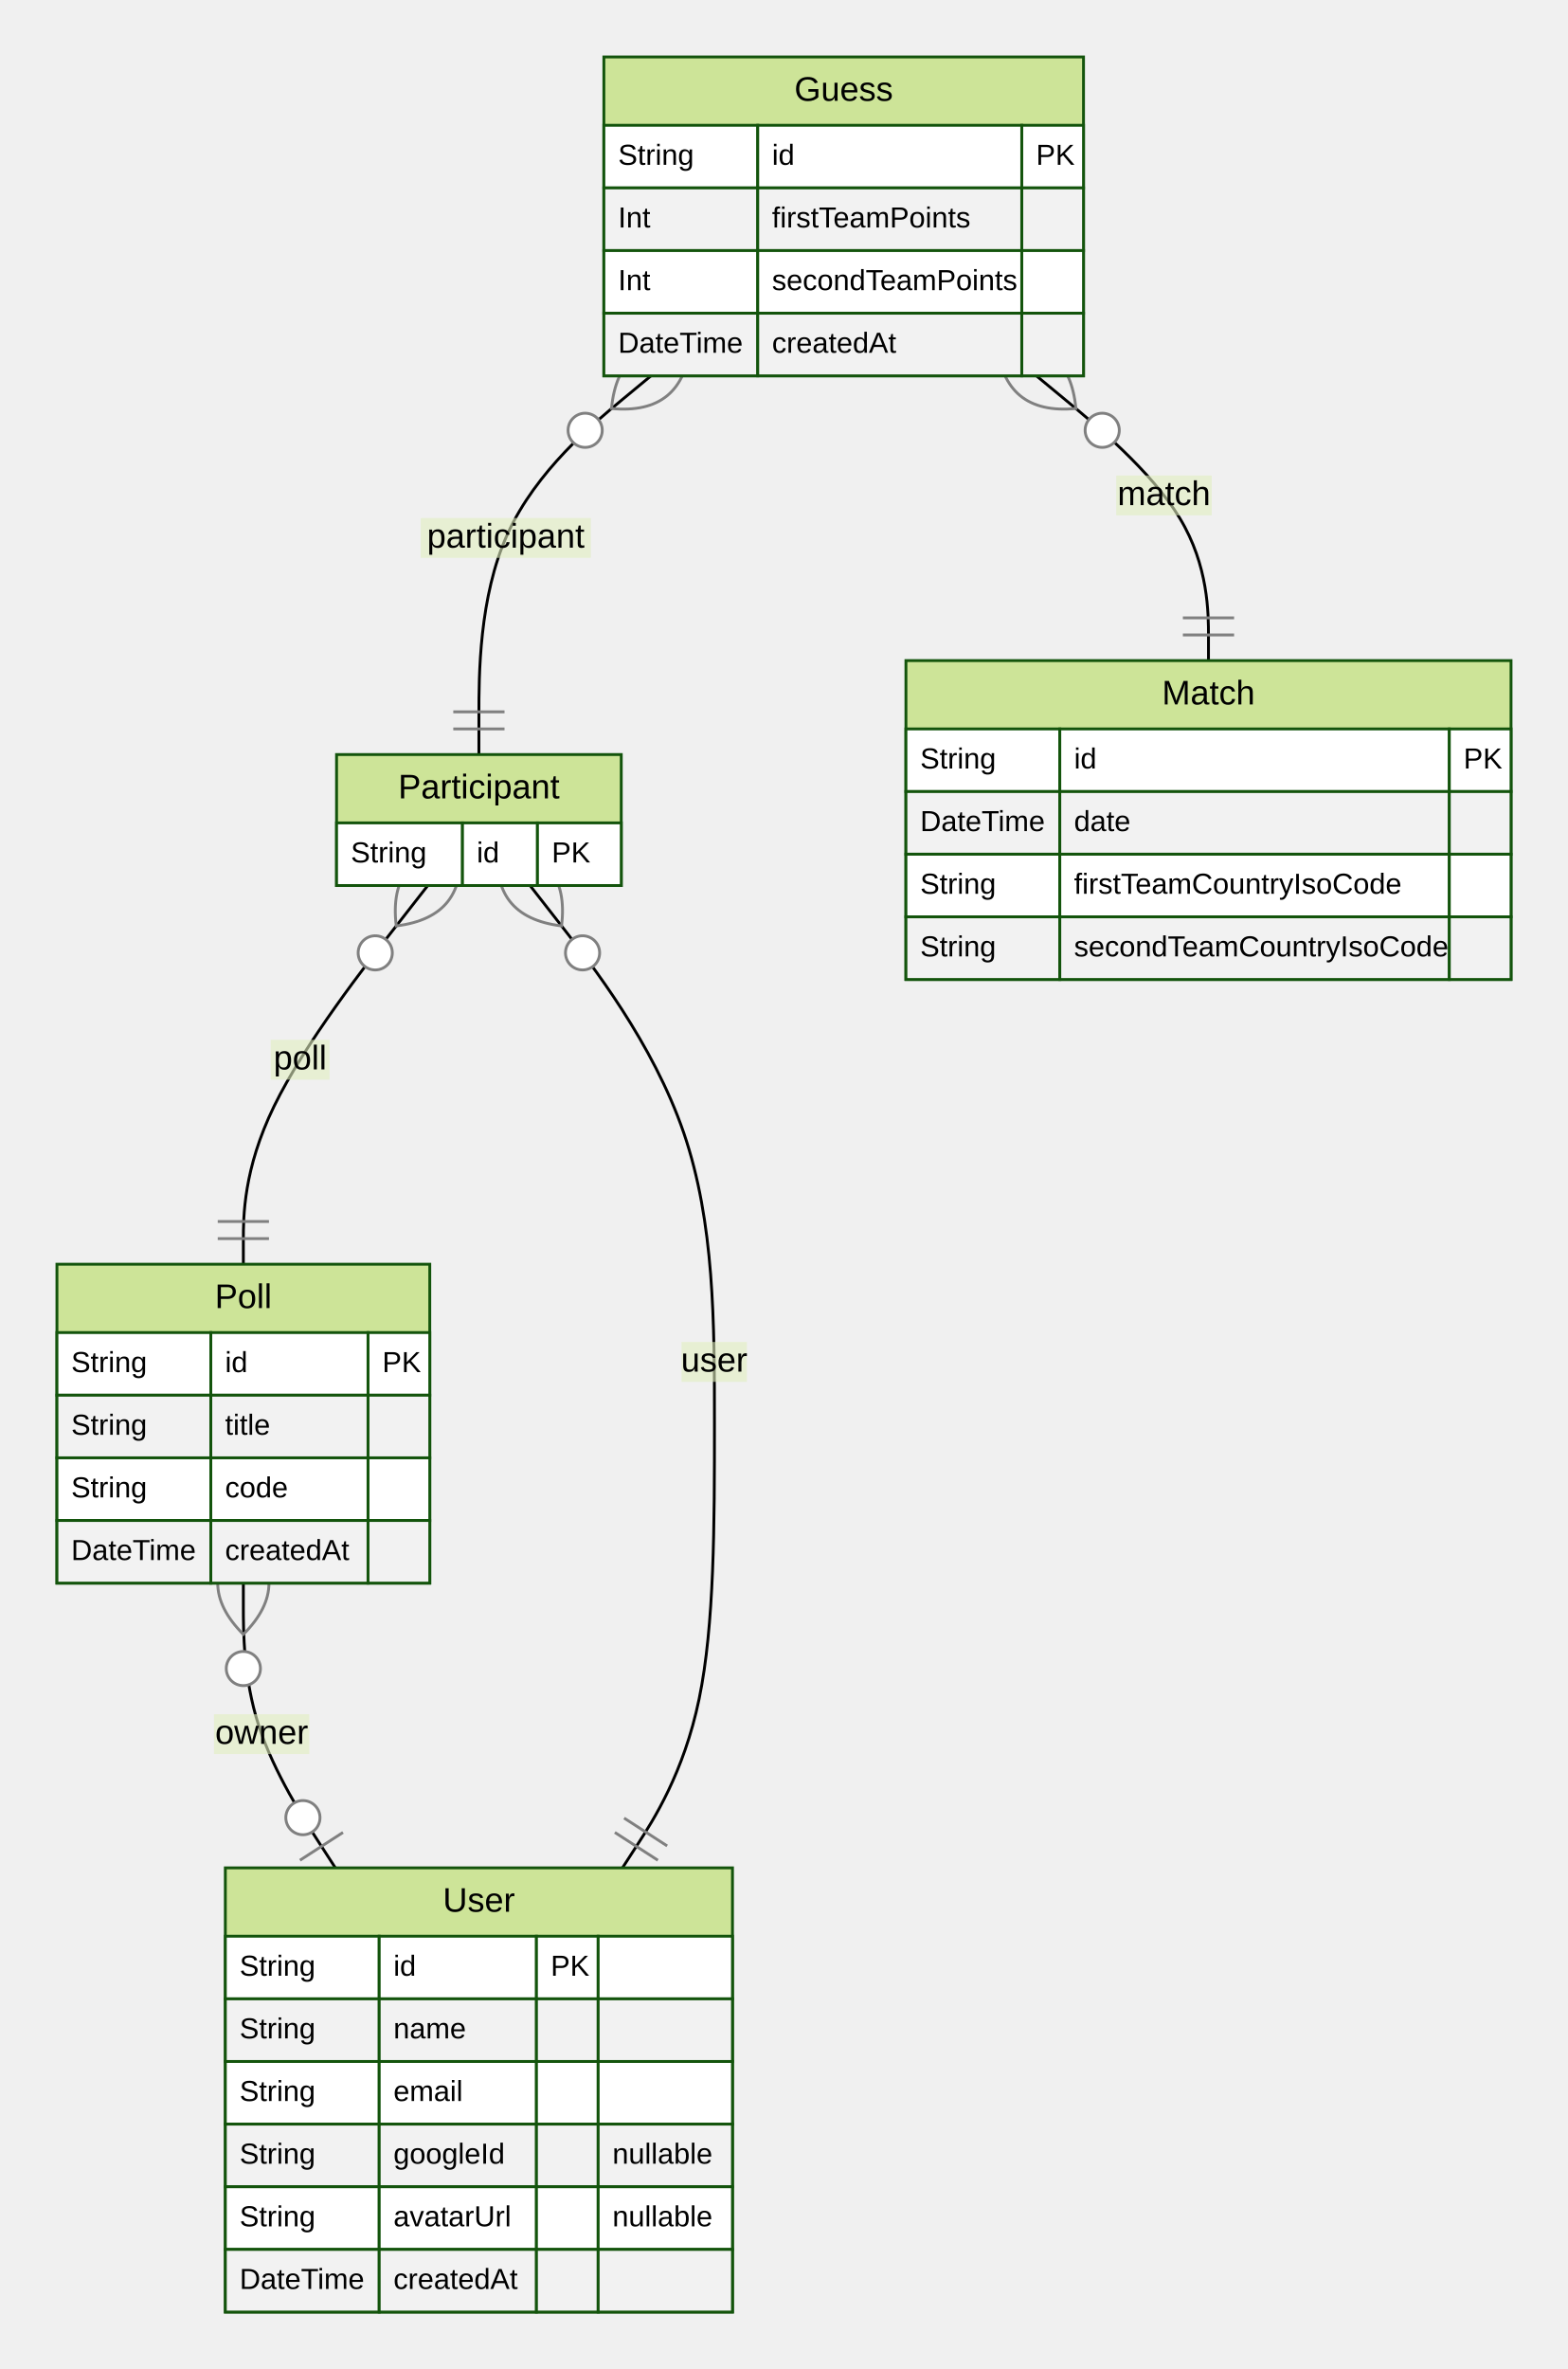
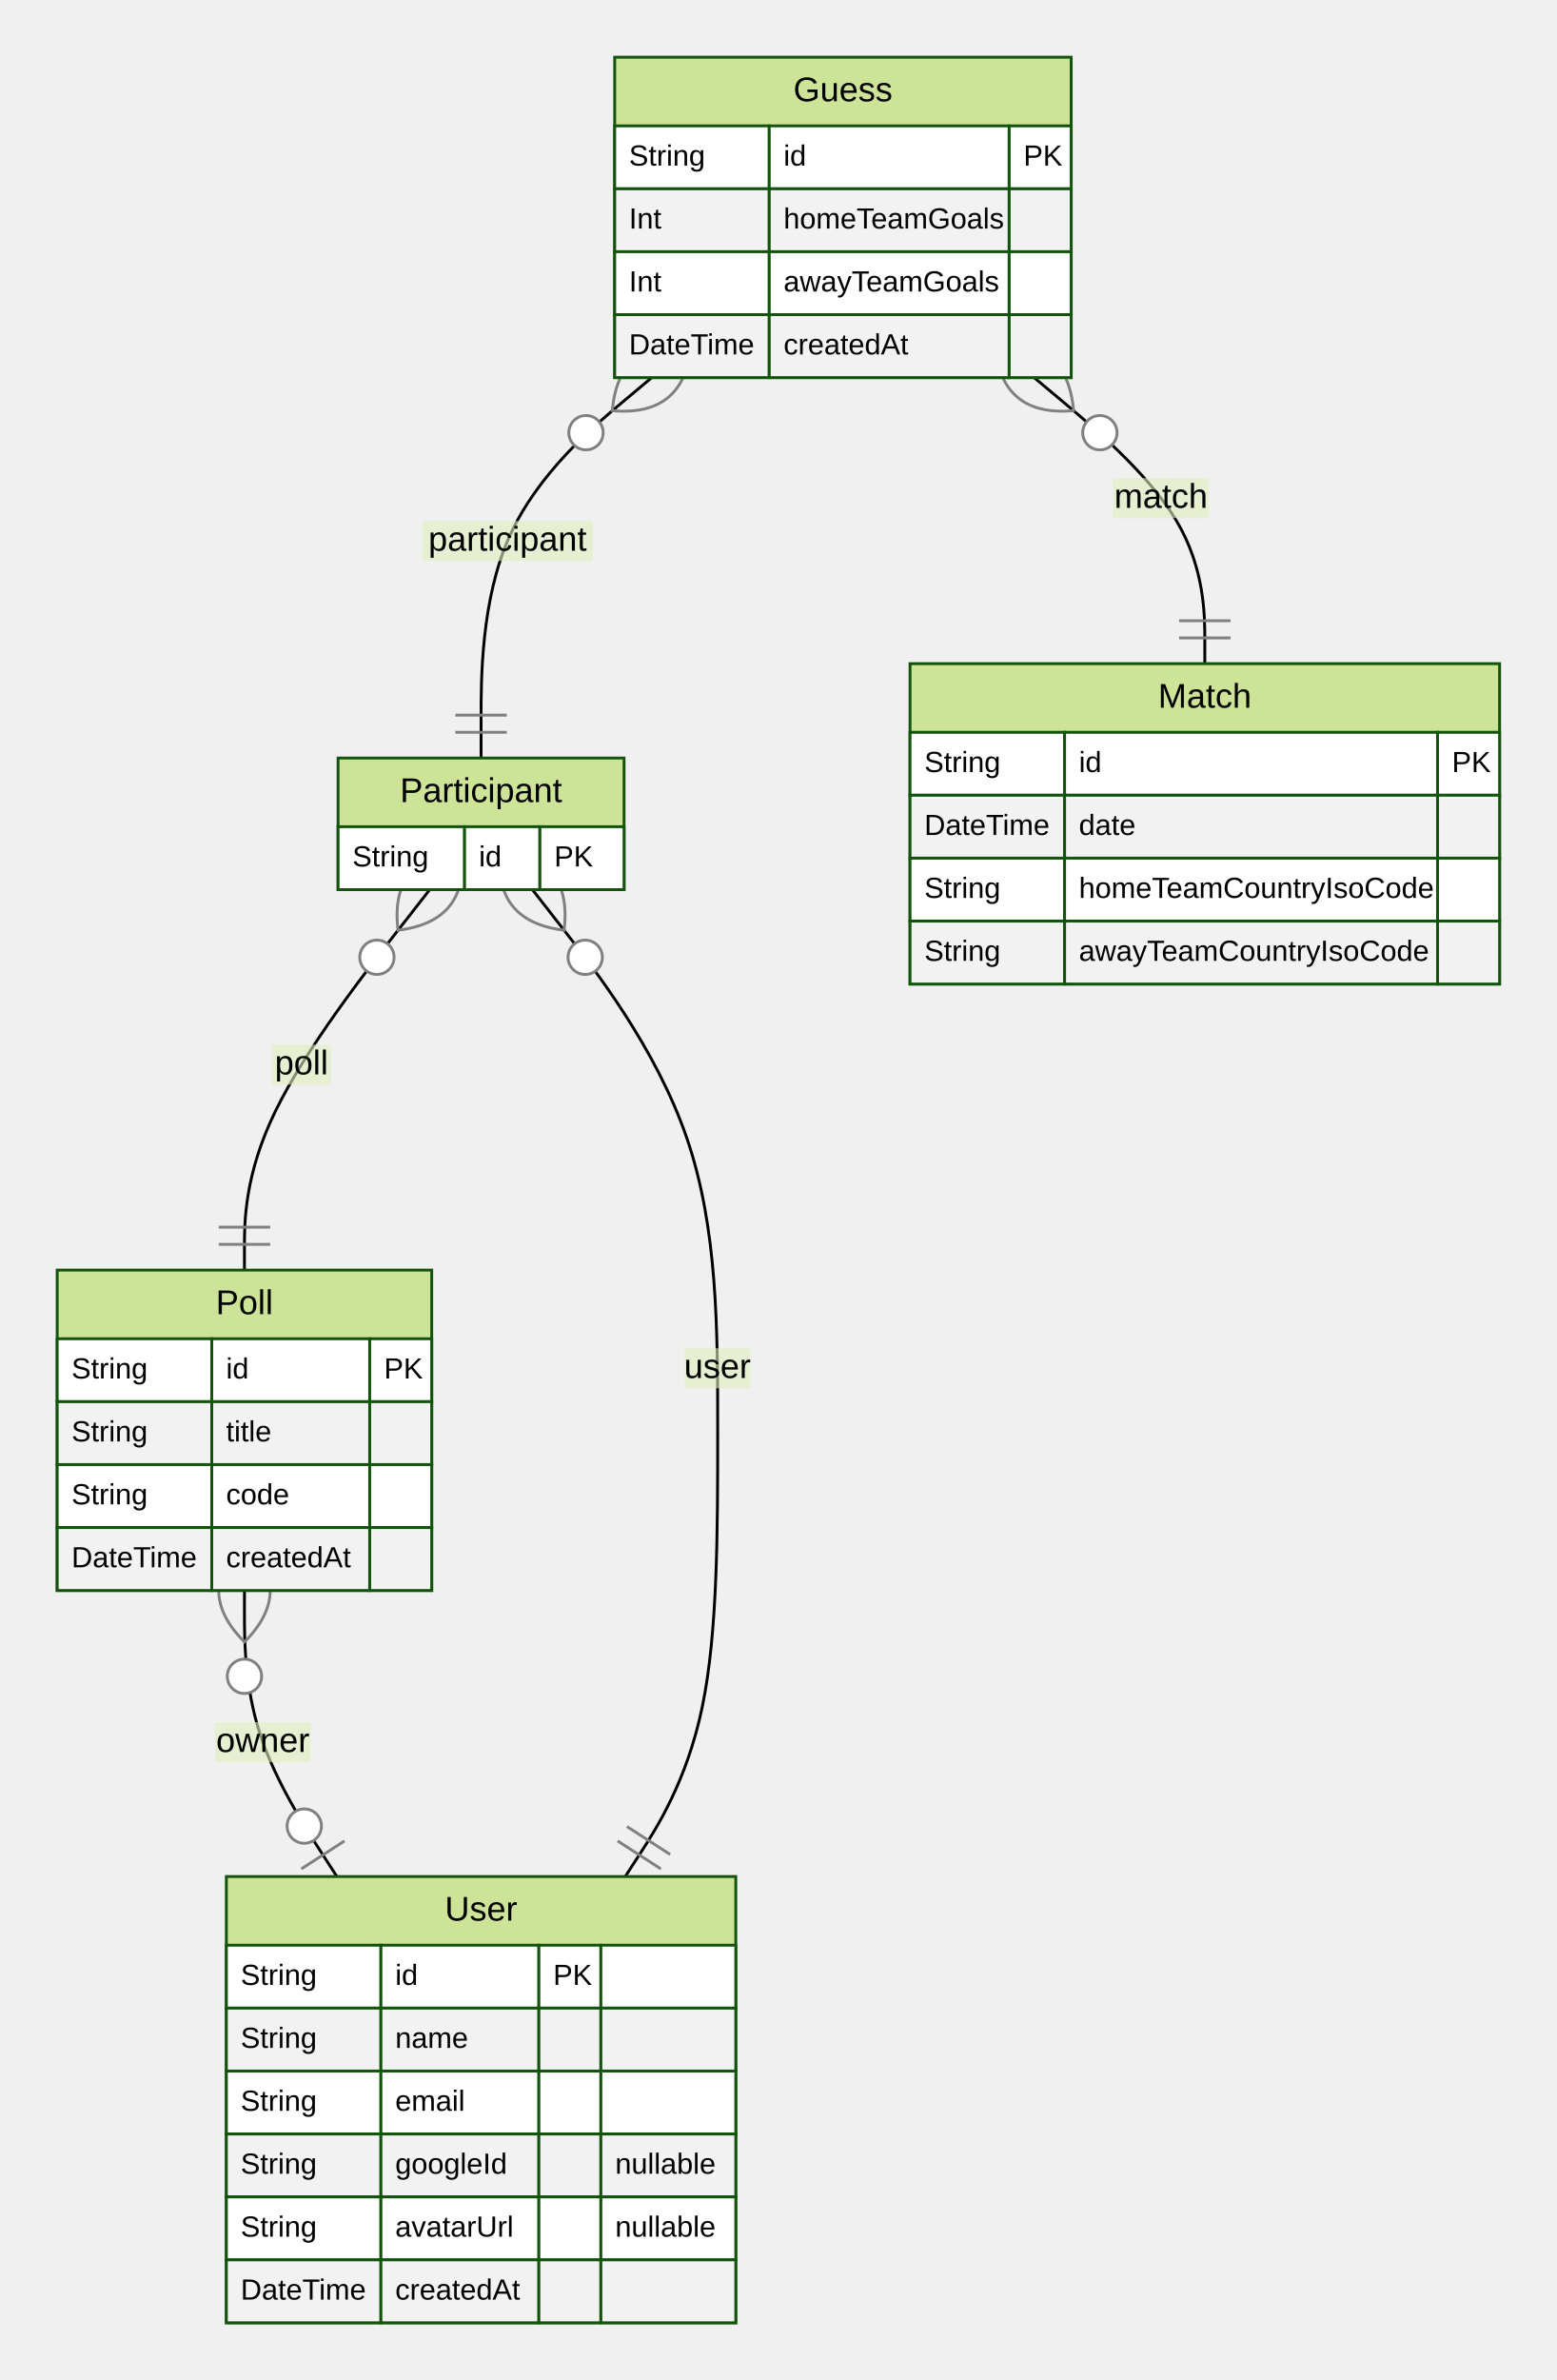
- <svg xmlns="http://www.w3.org/2000/svg" aria-labelledby="chart-title-mermaid-0 chart-desc-mermaid-0" role="img" viewBox="0 0 550.773 832" style="max-width: 550.773px; background-color: white;" width="100%" id="mermaid-0">
+ <svg xmlns="http://www.w3.org/2000/svg" aria-labelledby="chart-title-mermaid-0 chart-desc-mermaid-0" role="img" viewBox="0 0 544.385 832" style="max-width: 544.385px; background-color: white;" width="100%" id="mermaid-0">
  <style>#mermaid-0 {font-family:"trebuchet ms",verdana,arial,sans-serif;font-size:16px;fill:#000000;}#mermaid-0 .error-icon{fill:#552222;}#mermaid-0 .error-text{fill:#552222;stroke:#552222;}#mermaid-0 .edge-thickness-normal{stroke-width:2px;}#mermaid-0 .edge-thickness-thick{stroke-width:3.5px;}#mermaid-0 .edge-pattern-solid{stroke-dasharray:0;}#mermaid-0 .edge-pattern-dashed{stroke-dasharray:3;}#mermaid-0 .edge-pattern-dotted{stroke-dasharray:2;}#mermaid-0 .marker{fill:#000000;stroke:#000000;}#mermaid-0 .marker.cross{stroke:#000000;}#mermaid-0 svg{font-family:"trebuchet ms",verdana,arial,sans-serif;font-size:16px;}#mermaid-0 .entityBox{fill:#cde498;stroke:#13540c;}#mermaid-0 .attributeBoxOdd{fill:#ffffff;stroke:#13540c;}#mermaid-0 .attributeBoxEven{fill:#f2f2f2;stroke:#13540c;}#mermaid-0 .relationshipLabelBox{fill:hsl(78.158, 58.462%, 84.51%);opacity:0.7;background-color:hsl(78.158, 58.462%, 84.51%);}#mermaid-0 .relationshipLabelBox rect{opacity:0.5;}#mermaid-0 .relationshipLine{stroke:#000000;}#mermaid-0 :root{--mermaid-font-family:"trebuchet ms",verdana,arial,sans-serif;}</style>
  <g />
  <defs>
    <marker orient="auto" markerHeight="18" markerWidth="18" refY="9" refX="0" id="ONLY_ONE_START">
      <path d="M9,0 L9,18 M15,0 L15,18" fill="none" stroke="gray" />
    </marker>
  </defs>
  <defs>
    <marker orient="auto" markerHeight="18" markerWidth="18" refY="9" refX="18" id="ONLY_ONE_END">
      <path d="M3,0 L3,18 M9,0 L9,18" fill="none" stroke="gray" />
    </marker>
  </defs>
  <defs>
    <marker orient="auto" markerHeight="18" markerWidth="30" refY="9" refX="0" id="ZERO_OR_ONE_START">
      <circle r="6" cy="9" cx="21" fill="white" stroke="gray" />
      <path d="M9,0 L9,18" fill="none" stroke="gray" />
    </marker>
  </defs>
  <defs>
    <marker orient="auto" markerHeight="18" markerWidth="30" refY="9" refX="30" id="ZERO_OR_ONE_END">
      <circle r="6" cy="9" cx="9" fill="white" stroke="gray" />
      <path d="M21,0 L21,18" fill="none" stroke="gray" />
    </marker>
  </defs>
  <defs>
    <marker orient="auto" markerHeight="36" markerWidth="45" refY="18" refX="18" id="ONE_OR_MORE_START">
      <path d="M0,18 Q 18,0 36,18 Q 18,36 0,18 M42,9 L42,27" fill="none" stroke="gray" />
    </marker>
  </defs>
  <defs>
    <marker orient="auto" markerHeight="36" markerWidth="45" refY="18" refX="27" id="ONE_OR_MORE_END">
      <path d="M3,9 L3,27 M9,18 Q27,0 45,18 Q27,36 9,18" fill="none" stroke="gray" />
    </marker>
  </defs>
  <defs>
    <marker orient="auto" markerHeight="36" markerWidth="57" refY="18" refX="18" id="ZERO_OR_MORE_START">
      <circle r="6" cy="18" cx="48" fill="white" stroke="gray" />
      <path d="M0,18 Q18,0 36,18 Q18,36 0,18" fill="none" stroke="gray" />
    </marker>
  </defs>
  <defs>
    <marker orient="auto" markerHeight="36" markerWidth="57" refY="18" refX="39" id="ZERO_OR_MORE_END">
      <circle r="6" cy="18" cx="9" fill="white" stroke="gray" />
      <path d="M21,18 Q39,0 57,18 Q39,36 21,18" fill="none" stroke="gray" />
    </marker>
  </defs>
  <path marker-start="url(#ZERO_OR_MORE_START)" marker-end="url(#ZERO_OR_ONE_END)" fill="none" stroke="gray" d="M85.482,556L85.482,564.333C85.482,572.667,85.482,589.333,90.869,606C96.255,622.667,107.029,639.333,112.416,647.667L117.802,656" class="er relationshipLine" />
  <path marker-start="url(#ZERO_OR_MORE_START)" marker-end="url(#ONLY_ONE_END)" fill="none" stroke="gray" d="M186.176,311L196.974,324.833C207.772,338.667,229.368,366.333,240.166,397.833C250.964,429.333,250.964,464.667,250.964,500C250.964,535.333,250.964,570.667,245.577,596.667C240.19,622.667,229.416,639.333,224.03,647.667L218.643,656" class="er relationshipLine" />
  <path marker-start="url(#ZERO_OR_MORE_START)" marker-end="url(#ONLY_ONE_END)" fill="none" stroke="gray" d="M150.269,311L139.471,324.833C128.674,338.667,107.078,366.333,96.28,388.5C85.482,410.667,85.482,427.333,85.482,435.667L85.482,444" class="er relationshipLine" />
-   <path marker-start="url(#ZERO_OR_MORE_START)" marker-end="url(#ONLY_ONE_END)" fill="none" stroke="gray" d="M364.055,132L374.129,140.333C384.203,148.667,404.35,165.333,414.424,182C424.498,198.667,424.498,215.333,424.498,223.667L424.498,232" class="er relationshipLine" />
-   <path marker-start="url(#ZERO_OR_MORE_START)" marker-end="url(#ONLY_ONE_END)" fill="none" stroke="gray" d="M228.665,132L218.591,140.333C208.517,148.667,188.37,165.333,178.296,187.5C168.223,209.667,168.223,237.333,168.223,251.167L168.223,265" class="er relationshipLine" />
+   <path marker-start="url(#ZERO_OR_MORE_START)" marker-end="url(#ONLY_ONE_END)" fill="none" stroke="gray" d="M361.615,132L371.563,140.333C381.511,148.667,401.408,165.333,411.356,182C421.304,198.667,421.304,215.333,421.304,223.667L421.304,232" class="er relationshipLine" />
+   <path marker-start="url(#ZERO_OR_MORE_START)" marker-end="url(#ONLY_ONE_END)" fill="none" stroke="gray" d="M227.912,132L217.963,140.333C208.015,148.667,188.119,165.333,178.171,187.5C168.223,209.667,168.223,237.333,168.223,251.167L168.223,265" class="er relationshipLine" />
  <g transform="translate(20,444 )" id="Poll">
    <rect height="112" width="130.964" y="0" x="0" stroke="gray" fill-opacity="100%" fill="honeydew" class="er entityBox" />
    <text transform="translate(65.48175,12)" style="font-family: &quot;trebuchet ms&quot;, verdana, arial, sans-serif;; font-size: 12px" text-anchor="middle" dominant-baseline="middle" y="0" x="0" id="entity-Poll" class="er entityLabel">Poll</text>
    <rect height="22" width="54.048" y="24" x="0" stroke="gray" fill-opacity="100%" fill="honeydew" class="er attributeBoxOdd" />
    <text transform="translate(5,35)" style="font-family: &quot;trebuchet ms&quot;, verdana, arial, sans-serif;; font-size: 10.2px" text-anchor="left" dominant-baseline="middle" y="0" x="0" id="entity-Poll-attr-1-type" class="er entityLabel">String</text>
    <rect height="22" width="55.234" y="24" x="54.048" stroke="gray" fill-opacity="100%" fill="honeydew" class="er attributeBoxOdd" />
    <text transform="translate(59.0484,35)" style="font-family: &quot;trebuchet ms&quot;, verdana, arial, sans-serif;; font-size: 10.2px" text-anchor="left" dominant-baseline="middle" y="0" x="0" id="entity-Poll-attr-1-name" class="er entityLabel">id</text>
    <rect height="22" width="21.681" y="24" x="109.283" stroke="gray" fill-opacity="100%" fill="honeydew" class="er attributeBoxOdd" />
    <text transform="translate(114.2828,35)" style="font-family: &quot;trebuchet ms&quot;, verdana, arial, sans-serif;; font-size: 10.2px" text-anchor="left" dominant-baseline="middle" y="0" x="0" id="entity-Poll-attr-1-key" class="er entityLabel">PK</text>
    <rect height="22" width="54.048" y="46" x="0" stroke="gray" fill-opacity="100%" fill="honeydew" class="er attributeBoxEven" />
    <text transform="translate(5,57)" style="font-family: &quot;trebuchet ms&quot;, verdana, arial, sans-serif;; font-size: 10.2px" text-anchor="left" dominant-baseline="middle" y="0" x="0" id="entity-Poll-attr-2-type" class="er entityLabel">String</text>
    <rect height="22" width="55.234" y="46" x="54.048" stroke="gray" fill-opacity="100%" fill="honeydew" class="er attributeBoxEven" />
    <text transform="translate(59.0484,57)" style="font-family: &quot;trebuchet ms&quot;, verdana, arial, sans-serif;; font-size: 10.2px" text-anchor="left" dominant-baseline="middle" y="0" x="0" id="entity-Poll-attr-2-name" class="er entityLabel">title</text>
    <rect height="22" width="21.681" y="46" x="109.283" stroke="gray" fill-opacity="100%" fill="honeydew" class="er attributeBoxEven" />
    <text transform="translate(114.2828,57)" style="font-family: &quot;trebuchet ms&quot;, verdana, arial, sans-serif;; font-size: 10.2px" text-anchor="left" dominant-baseline="middle" y="0" x="0" id="entity-Poll-attr-2-key" class="er entityLabel" />
    <rect height="22" width="54.048" y="68" x="0" stroke="gray" fill-opacity="100%" fill="honeydew" class="er attributeBoxOdd" />
    <text transform="translate(5,79)" style="font-family: &quot;trebuchet ms&quot;, verdana, arial, sans-serif;; font-size: 10.2px" text-anchor="left" dominant-baseline="middle" y="0" x="0" id="entity-Poll-attr-3-type" class="er entityLabel">String</text>
    <rect height="22" width="55.234" y="68" x="54.048" stroke="gray" fill-opacity="100%" fill="honeydew" class="er attributeBoxOdd" />
    <text transform="translate(59.0484,79)" style="font-family: &quot;trebuchet ms&quot;, verdana, arial, sans-serif;; font-size: 10.2px" text-anchor="left" dominant-baseline="middle" y="0" x="0" id="entity-Poll-attr-3-name" class="er entityLabel">code</text>
    <rect height="22" width="21.681" y="68" x="109.283" stroke="gray" fill-opacity="100%" fill="honeydew" class="er attributeBoxOdd" />
    <text transform="translate(114.2828,79)" style="font-family: &quot;trebuchet ms&quot;, verdana, arial, sans-serif;; font-size: 10.2px" text-anchor="left" dominant-baseline="middle" y="0" x="0" id="entity-Poll-attr-3-key" class="er entityLabel" />
    <rect height="22" width="54.048" y="90" x="0" stroke="gray" fill-opacity="100%" fill="honeydew" class="er attributeBoxEven" />
    <text transform="translate(5,101)" style="font-family: &quot;trebuchet ms&quot;, verdana, arial, sans-serif;; font-size: 10.2px" text-anchor="left" dominant-baseline="middle" y="0" x="0" id="entity-Poll-attr-4-type" class="er entityLabel">DateTime</text>
    <rect height="22" width="55.234" y="90" x="54.048" stroke="gray" fill-opacity="100%" fill="honeydew" class="er attributeBoxEven" />
    <text transform="translate(59.0484,101)" style="font-family: &quot;trebuchet ms&quot;, verdana, arial, sans-serif;; font-size: 10.2px" text-anchor="left" dominant-baseline="middle" y="0" x="0" id="entity-Poll-attr-4-name" class="er entityLabel">createdAt</text>
    <rect height="22" width="21.681" y="90" x="109.283" stroke="gray" fill-opacity="100%" fill="honeydew" class="er attributeBoxEven" />
    <text transform="translate(114.2828,101)" style="font-family: &quot;trebuchet ms&quot;, verdana, arial, sans-serif;; font-size: 10.2px" text-anchor="left" dominant-baseline="middle" y="0" x="0" id="entity-Poll-attr-4-key" class="er entityLabel" />
  </g>
  <g transform="translate(118.2226,265 )" id="Participant">
    <rect height="46" width="100" y="0" x="0" stroke="gray" fill-opacity="100%" fill="honeydew" class="er entityBox" />
    <text transform="translate(50,12)" style="font-family: &quot;trebuchet ms&quot;, verdana, arial, sans-serif;; font-size: 12px" text-anchor="middle" dominant-baseline="middle" y="0" x="0" id="entity-Participant" class="er entityLabel">Participant</text>
    <rect height="22" width="44.231" y="24" x="0" stroke="gray" fill-opacity="100%" fill="honeydew" class="er attributeBoxOdd" />
    <text transform="translate(5,35)" style="font-family: &quot;trebuchet ms&quot;, verdana, arial, sans-serif;; font-size: 10.2px" text-anchor="left" dominant-baseline="middle" y="0" x="0" id="entity-Participant-attr-1-type" class="er entityLabel">String</text>
    <rect height="22" width="26.341" y="24" x="44.231" stroke="gray" fill-opacity="100%" fill="honeydew" class="er attributeBoxOdd" />
    <text transform="translate(49.23142,35)" style="font-family: &quot;trebuchet ms&quot;, verdana, arial, sans-serif;; font-size: 10.2px" text-anchor="left" dominant-baseline="middle" y="0" x="0" id="entity-Participant-attr-1-name" class="er entityLabel">id</text>
    <rect height="22" width="29.428" y="24" x="70.572" stroke="gray" fill-opacity="100%" fill="honeydew" class="er attributeBoxOdd" />
    <text transform="translate(75.57222,35)" style="font-family: &quot;trebuchet ms&quot;, verdana, arial, sans-serif;; font-size: 10.2px" text-anchor="left" dominant-baseline="middle" y="0" x="0" id="entity-Participant-attr-1-key" class="er entityLabel">PK</text>
  </g>
  <g transform="translate(79.1537,656 )" id="User">
    <rect height="156" width="178.138" y="0" x="0" stroke="gray" fill-opacity="100%" fill="honeydew" class="er entityBox" />
    <text transform="translate(89.06892,12)" style="font-family: &quot;trebuchet ms&quot;, verdana, arial, sans-serif;; font-size: 12px" text-anchor="middle" dominant-baseline="middle" y="0" x="0" id="entity-User" class="er entityLabel">User</text>
    <rect height="22" width="54.048" y="24" x="0" stroke="gray" fill-opacity="100%" fill="honeydew" class="er attributeBoxOdd" />
    <text transform="translate(5,35)" style="font-family: &quot;trebuchet ms&quot;, verdana, arial, sans-serif;; font-size: 10.2px" text-anchor="left" dominant-baseline="middle" y="0" x="0" id="entity-User-attr-1-type" class="er entityLabel">String</text>
    <rect height="22" width="55.234" y="24" x="54.048" stroke="gray" fill-opacity="100%" fill="honeydew" class="er attributeBoxOdd" />
    <text transform="translate(59.0484,35)" style="font-family: &quot;trebuchet ms&quot;, verdana, arial, sans-serif;; font-size: 10.2px" text-anchor="left" dominant-baseline="middle" y="0" x="0" id="entity-User-attr-1-name" class="er entityLabel">id</text>
    <rect height="22" width="21.681" y="24" x="109.283" stroke="gray" fill-opacity="100%" fill="honeydew" class="er attributeBoxOdd" />
    <text transform="translate(114.2828,35)" style="font-family: &quot;trebuchet ms&quot;, verdana, arial, sans-serif;; font-size: 10.2px" text-anchor="left" dominant-baseline="middle" y="0" x="0" id="entity-User-attr-1-key" class="er entityLabel">PK</text>
    <rect height="22" width="47.174" y="24" x="130.964" stroke="gray" fill-opacity="100%" fill="honeydew" class="er attributeBoxOdd" />
    <text transform="translate(135.9635,35)" style="font-family: &quot;trebuchet ms&quot;, verdana, arial, sans-serif;; font-size: 10.2px" text-anchor="left" dominant-baseline="middle" y="0" x="0" id="entity-User-attr-1-comment" class="er entityLabel" />
    <rect height="22" width="54.048" y="46" x="0" stroke="gray" fill-opacity="100%" fill="honeydew" class="er attributeBoxEven" />
    <text transform="translate(5,57)" style="font-family: &quot;trebuchet ms&quot;, verdana, arial, sans-serif;; font-size: 10.2px" text-anchor="left" dominant-baseline="middle" y="0" x="0" id="entity-User-attr-2-type" class="er entityLabel">String</text>
    <rect height="22" width="55.234" y="46" x="54.048" stroke="gray" fill-opacity="100%" fill="honeydew" class="er attributeBoxEven" />
    <text transform="translate(59.0484,57)" style="font-family: &quot;trebuchet ms&quot;, verdana, arial, sans-serif;; font-size: 10.2px" text-anchor="left" dominant-baseline="middle" y="0" x="0" id="entity-User-attr-2-name" class="er entityLabel">name</text>
    <rect height="22" width="21.681" y="46" x="109.283" stroke="gray" fill-opacity="100%" fill="honeydew" class="er attributeBoxEven" />
    <text transform="translate(114.2828,57)" style="font-family: &quot;trebuchet ms&quot;, verdana, arial, sans-serif;; font-size: 10.2px" text-anchor="left" dominant-baseline="middle" y="0" x="0" id="entity-User-attr-2-key" class="er entityLabel" />
    <rect height="22" width="47.174" y="46" x="130.964" stroke="gray" fill-opacity="100%" fill="honeydew" class="er attributeBoxEven" />
    <text transform="translate(135.9635,57)" style="font-family: &quot;trebuchet ms&quot;, verdana, arial, sans-serif;; font-size: 10.2px" text-anchor="left" dominant-baseline="middle" y="0" x="0" id="entity-User-attr-2-comment" class="er entityLabel" />
    <rect height="22" width="54.048" y="68" x="0" stroke="gray" fill-opacity="100%" fill="honeydew" class="er attributeBoxOdd" />
    <text transform="translate(5,79)" style="font-family: &quot;trebuchet ms&quot;, verdana, arial, sans-serif;; font-size: 10.2px" text-anchor="left" dominant-baseline="middle" y="0" x="0" id="entity-User-attr-3-type" class="er entityLabel">String</text>
    <rect height="22" width="55.234" y="68" x="54.048" stroke="gray" fill-opacity="100%" fill="honeydew" class="er attributeBoxOdd" />
    <text transform="translate(59.0484,79)" style="font-family: &quot;trebuchet ms&quot;, verdana, arial, sans-serif;; font-size: 10.2px" text-anchor="left" dominant-baseline="middle" y="0" x="0" id="entity-User-attr-3-name" class="er entityLabel">email</text>
    <rect height="22" width="21.681" y="68" x="109.283" stroke="gray" fill-opacity="100%" fill="honeydew" class="er attributeBoxOdd" />
    <text transform="translate(114.2828,79)" style="font-family: &quot;trebuchet ms&quot;, verdana, arial, sans-serif;; font-size: 10.2px" text-anchor="left" dominant-baseline="middle" y="0" x="0" id="entity-User-attr-3-key" class="er entityLabel" />
    <rect height="22" width="47.174" y="68" x="130.964" stroke="gray" fill-opacity="100%" fill="honeydew" class="er attributeBoxOdd" />
    <text transform="translate(135.9635,79)" style="font-family: &quot;trebuchet ms&quot;, verdana, arial, sans-serif;; font-size: 10.2px" text-anchor="left" dominant-baseline="middle" y="0" x="0" id="entity-User-attr-3-comment" class="er entityLabel" />
    <rect height="22" width="54.048" y="90" x="0" stroke="gray" fill-opacity="100%" fill="honeydew" class="er attributeBoxEven" />
    <text transform="translate(5,101)" style="font-family: &quot;trebuchet ms&quot;, verdana, arial, sans-serif;; font-size: 10.2px" text-anchor="left" dominant-baseline="middle" y="0" x="0" id="entity-User-attr-4-type" class="er entityLabel">String</text>
    <rect height="22" width="55.234" y="90" x="54.048" stroke="gray" fill-opacity="100%" fill="honeydew" class="er attributeBoxEven" />
    <text transform="translate(59.0484,101)" style="font-family: &quot;trebuchet ms&quot;, verdana, arial, sans-serif;; font-size: 10.2px" text-anchor="left" dominant-baseline="middle" y="0" x="0" id="entity-User-attr-4-name" class="er entityLabel">googleId</text>
    <rect height="22" width="21.681" y="90" x="109.283" stroke="gray" fill-opacity="100%" fill="honeydew" class="er attributeBoxEven" />
    <text transform="translate(114.2828,101)" style="font-family: &quot;trebuchet ms&quot;, verdana, arial, sans-serif;; font-size: 10.2px" text-anchor="left" dominant-baseline="middle" y="0" x="0" id="entity-User-attr-4-key" class="er entityLabel" />
    <rect height="22" width="47.174" y="90" x="130.964" stroke="gray" fill-opacity="100%" fill="honeydew" class="er attributeBoxEven" />
    <text transform="translate(135.9635,101)" style="font-family: &quot;trebuchet ms&quot;, verdana, arial, sans-serif;; font-size: 10.2px" text-anchor="left" dominant-baseline="middle" y="0" x="0" id="entity-User-attr-4-comment" class="er entityLabel">nullable</text>
    <rect height="22" width="54.048" y="112" x="0" stroke="gray" fill-opacity="100%" fill="honeydew" class="er attributeBoxOdd" />
    <text transform="translate(5,123)" style="font-family: &quot;trebuchet ms&quot;, verdana, arial, sans-serif;; font-size: 10.2px" text-anchor="left" dominant-baseline="middle" y="0" x="0" id="entity-User-attr-5-type" class="er entityLabel">String</text>
    <rect height="22" width="55.234" y="112" x="54.048" stroke="gray" fill-opacity="100%" fill="honeydew" class="er attributeBoxOdd" />
    <text transform="translate(59.0484,123)" style="font-family: &quot;trebuchet ms&quot;, verdana, arial, sans-serif;; font-size: 10.2px" text-anchor="left" dominant-baseline="middle" y="0" x="0" id="entity-User-attr-5-name" class="er entityLabel">avatarUrl</text>
    <rect height="22" width="21.681" y="112" x="109.283" stroke="gray" fill-opacity="100%" fill="honeydew" class="er attributeBoxOdd" />
    <text transform="translate(114.2828,123)" style="font-family: &quot;trebuchet ms&quot;, verdana, arial, sans-serif;; font-size: 10.2px" text-anchor="left" dominant-baseline="middle" y="0" x="0" id="entity-User-attr-5-key" class="er entityLabel" />
    <rect height="22" width="47.174" y="112" x="130.964" stroke="gray" fill-opacity="100%" fill="honeydew" class="er attributeBoxOdd" />
    <text transform="translate(135.9635,123)" style="font-family: &quot;trebuchet ms&quot;, verdana, arial, sans-serif;; font-size: 10.2px" text-anchor="left" dominant-baseline="middle" y="0" x="0" id="entity-User-attr-5-comment" class="er entityLabel">nullable</text>
    <rect height="22" width="54.048" y="134" x="0" stroke="gray" fill-opacity="100%" fill="honeydew" class="er attributeBoxEven" />
    <text transform="translate(5,145)" style="font-family: &quot;trebuchet ms&quot;, verdana, arial, sans-serif;; font-size: 10.2px" text-anchor="left" dominant-baseline="middle" y="0" x="0" id="entity-User-attr-6-type" class="er entityLabel">DateTime</text>
    <rect height="22" width="55.234" y="134" x="54.048" stroke="gray" fill-opacity="100%" fill="honeydew" class="er attributeBoxEven" />
    <text transform="translate(59.0484,145)" style="font-family: &quot;trebuchet ms&quot;, verdana, arial, sans-serif;; font-size: 10.2px" text-anchor="left" dominant-baseline="middle" y="0" x="0" id="entity-User-attr-6-name" class="er entityLabel">createdAt</text>
    <rect height="22" width="21.681" y="134" x="109.283" stroke="gray" fill-opacity="100%" fill="honeydew" class="er attributeBoxEven" />
    <text transform="translate(114.2828,145)" style="font-family: &quot;trebuchet ms&quot;, verdana, arial, sans-serif;; font-size: 10.2px" text-anchor="left" dominant-baseline="middle" y="0" x="0" id="entity-User-attr-6-key" class="er entityLabel" />
    <rect height="22" width="47.174" y="134" x="130.964" stroke="gray" fill-opacity="100%" fill="honeydew" class="er attributeBoxEven" />
    <text transform="translate(135.9635,145)" style="font-family: &quot;trebuchet ms&quot;, verdana, arial, sans-serif;; font-size: 10.2px" text-anchor="left" dominant-baseline="middle" y="0" x="0" id="entity-User-attr-6-comment" class="er entityLabel" />
  </g>
  <g transform="translate(318.2226,232 )" id="Match">
-     <rect height="112" width="212.55" y="0" x="0" stroke="gray" fill-opacity="100%" fill="honeydew" class="er entityBox" />
-     <text transform="translate(106.275,12)" style="font-family: &quot;trebuchet ms&quot;, verdana, arial, sans-serif;; font-size: 12px" text-anchor="middle" dominant-baseline="middle" y="0" x="0" id="entity-Match" class="er entityLabel">Match</text>
+     <rect height="112" width="206.163" y="0" x="0" stroke="gray" fill-opacity="100%" fill="honeydew" class="er entityBox" />
+     <text transform="translate(103.0814,12)" style="font-family: &quot;trebuchet ms&quot;, verdana, arial, sans-serif;; font-size: 12px" text-anchor="middle" dominant-baseline="middle" y="0" x="0" id="entity-Match" class="er entityLabel">Match</text>
    <rect height="22" width="54.048" y="24" x="0" stroke="gray" fill-opacity="100%" fill="honeydew" class="er attributeBoxOdd" />
    <text transform="translate(5,35)" style="font-family: &quot;trebuchet ms&quot;, verdana, arial, sans-serif;; font-size: 10.2px" text-anchor="left" dominant-baseline="middle" y="0" x="0" id="entity-Match-attr-1-type" class="er entityLabel">String</text>
-     <rect height="22" width="136.821" y="24" x="54.048" stroke="gray" fill-opacity="100%" fill="honeydew" class="er attributeBoxOdd" />
+     <rect height="22" width="130.434" y="24" x="54.048" stroke="gray" fill-opacity="100%" fill="honeydew" class="er attributeBoxOdd" />
    <text transform="translate(59.0484,35)" style="font-family: &quot;trebuchet ms&quot;, verdana, arial, sans-serif;; font-size: 10.2px" text-anchor="left" dominant-baseline="middle" y="0" x="0" id="entity-Match-attr-1-name" class="er entityLabel">id</text>
-     <rect height="22" width="21.681" y="24" x="190.869" stroke="gray" fill-opacity="100%" fill="honeydew" class="er attributeBoxOdd" />
-     <text transform="translate(195.8692,35)" style="font-family: &quot;trebuchet ms&quot;, verdana, arial, sans-serif;; font-size: 10.2px" text-anchor="left" dominant-baseline="middle" y="0" x="0" id="entity-Match-attr-1-key" class="er entityLabel">PK</text>
+     <rect height="22" width="21.681" y="24" x="184.482" stroke="gray" fill-opacity="100%" fill="honeydew" class="er attributeBoxOdd" />
+     <text transform="translate(189.4821,35)" style="font-family: &quot;trebuchet ms&quot;, verdana, arial, sans-serif;; font-size: 10.2px" text-anchor="left" dominant-baseline="middle" y="0" x="0" id="entity-Match-attr-1-key" class="er entityLabel">PK</text>
    <rect height="22" width="54.048" y="46" x="0" stroke="gray" fill-opacity="100%" fill="honeydew" class="er attributeBoxEven" />
    <text transform="translate(5,57)" style="font-family: &quot;trebuchet ms&quot;, verdana, arial, sans-serif;; font-size: 10.2px" text-anchor="left" dominant-baseline="middle" y="0" x="0" id="entity-Match-attr-2-type" class="er entityLabel">DateTime</text>
-     <rect height="22" width="136.821" y="46" x="54.048" stroke="gray" fill-opacity="100%" fill="honeydew" class="er attributeBoxEven" />
+     <rect height="22" width="130.434" y="46" x="54.048" stroke="gray" fill-opacity="100%" fill="honeydew" class="er attributeBoxEven" />
    <text transform="translate(59.0484,57)" style="font-family: &quot;trebuchet ms&quot;, verdana, arial, sans-serif;; font-size: 10.2px" text-anchor="left" dominant-baseline="middle" y="0" x="0" id="entity-Match-attr-2-name" class="er entityLabel">date</text>
-     <rect height="22" width="21.681" y="46" x="190.869" stroke="gray" fill-opacity="100%" fill="honeydew" class="er attributeBoxEven" />
-     <text transform="translate(195.8692,57)" style="font-family: &quot;trebuchet ms&quot;, verdana, arial, sans-serif;; font-size: 10.2px" text-anchor="left" dominant-baseline="middle" y="0" x="0" id="entity-Match-attr-2-key" class="er entityLabel" />
+     <rect height="22" width="21.681" y="46" x="184.482" stroke="gray" fill-opacity="100%" fill="honeydew" class="er attributeBoxEven" />
+     <text transform="translate(189.4821,57)" style="font-family: &quot;trebuchet ms&quot;, verdana, arial, sans-serif;; font-size: 10.2px" text-anchor="left" dominant-baseline="middle" y="0" x="0" id="entity-Match-attr-2-key" class="er entityLabel" />
    <rect height="22" width="54.048" y="68" x="0" stroke="gray" fill-opacity="100%" fill="honeydew" class="er attributeBoxOdd" />
    <text transform="translate(5,79)" style="font-family: &quot;trebuchet ms&quot;, verdana, arial, sans-serif;; font-size: 10.2px" text-anchor="left" dominant-baseline="middle" y="0" x="0" id="entity-Match-attr-3-type" class="er entityLabel">String</text>
-     <rect height="22" width="136.821" y="68" x="54.048" stroke="gray" fill-opacity="100%" fill="honeydew" class="er attributeBoxOdd" />
-     <text transform="translate(59.0484,79)" style="font-family: &quot;trebuchet ms&quot;, verdana, arial, sans-serif;; font-size: 10.2px" text-anchor="left" dominant-baseline="middle" y="0" x="0" id="entity-Match-attr-3-name" class="er entityLabel">firstTeamCountryIsoCode</text>
-     <rect height="22" width="21.681" y="68" x="190.869" stroke="gray" fill-opacity="100%" fill="honeydew" class="er attributeBoxOdd" />
-     <text transform="translate(195.8692,79)" style="font-family: &quot;trebuchet ms&quot;, verdana, arial, sans-serif;; font-size: 10.2px" text-anchor="left" dominant-baseline="middle" y="0" x="0" id="entity-Match-attr-3-key" class="er entityLabel" />
+     <rect height="22" width="130.434" y="68" x="54.048" stroke="gray" fill-opacity="100%" fill="honeydew" class="er attributeBoxOdd" />
+     <text transform="translate(59.0484,79)" style="font-family: &quot;trebuchet ms&quot;, verdana, arial, sans-serif;; font-size: 10.2px" text-anchor="left" dominant-baseline="middle" y="0" x="0" id="entity-Match-attr-3-name" class="er entityLabel">homeTeamCountryIsoCode</text>
+     <rect height="22" width="21.681" y="68" x="184.482" stroke="gray" fill-opacity="100%" fill="honeydew" class="er attributeBoxOdd" />
+     <text transform="translate(189.4821,79)" style="font-family: &quot;trebuchet ms&quot;, verdana, arial, sans-serif;; font-size: 10.2px" text-anchor="left" dominant-baseline="middle" y="0" x="0" id="entity-Match-attr-3-key" class="er entityLabel" />
    <rect height="22" width="54.048" y="90" x="0" stroke="gray" fill-opacity="100%" fill="honeydew" class="er attributeBoxEven" />
    <text transform="translate(5,101)" style="font-family: &quot;trebuchet ms&quot;, verdana, arial, sans-serif;; font-size: 10.2px" text-anchor="left" dominant-baseline="middle" y="0" x="0" id="entity-Match-attr-4-type" class="er entityLabel">String</text>
-     <rect height="22" width="136.821" y="90" x="54.048" stroke="gray" fill-opacity="100%" fill="honeydew" class="er attributeBoxEven" />
-     <text transform="translate(59.0484,101)" style="font-family: &quot;trebuchet ms&quot;, verdana, arial, sans-serif;; font-size: 10.2px" text-anchor="left" dominant-baseline="middle" y="0" x="0" id="entity-Match-attr-4-name" class="er entityLabel">secondTeamCountryIsoCode</text>
-     <rect height="22" width="21.681" y="90" x="190.869" stroke="gray" fill-opacity="100%" fill="honeydew" class="er attributeBoxEven" />
-     <text transform="translate(195.8692,101)" style="font-family: &quot;trebuchet ms&quot;, verdana, arial, sans-serif;; font-size: 10.2px" text-anchor="left" dominant-baseline="middle" y="0" x="0" id="entity-Match-attr-4-key" class="er entityLabel" />
-   </g>
-   <g transform="translate(212.1205,20 )" id="Guess">
-     <rect height="112" width="168.479" y="0" x="0" stroke="gray" fill-opacity="100%" fill="honeydew" class="er entityBox" />
-     <text transform="translate(84.23956,12)" style="font-family: &quot;trebuchet ms&quot;, verdana, arial, sans-serif;; font-size: 12px" text-anchor="middle" dominant-baseline="middle" y="0" x="0" id="entity-Guess" class="er entityLabel">Guess</text>
+     <rect height="22" width="130.434" y="90" x="54.048" stroke="gray" fill-opacity="100%" fill="honeydew" class="er attributeBoxEven" />
+     <text transform="translate(59.0484,101)" style="font-family: &quot;trebuchet ms&quot;, verdana, arial, sans-serif;; font-size: 10.2px" text-anchor="left" dominant-baseline="middle" y="0" x="0" id="entity-Match-attr-4-name" class="er entityLabel">awayTeamCountryIsoCode</text>
+     <rect height="22" width="21.681" y="90" x="184.482" stroke="gray" fill-opacity="100%" fill="honeydew" class="er attributeBoxEven" />
+     <text transform="translate(189.4821,101)" style="font-family: &quot;trebuchet ms&quot;, verdana, arial, sans-serif;; font-size: 10.2px" text-anchor="left" dominant-baseline="middle" y="0" x="0" id="entity-Match-attr-4-key" class="er entityLabel" />
+   </g>
+   <g transform="translate(214.9456,20 )" id="Guess">
+     <rect height="112" width="159.635" y="0" x="0" stroke="gray" fill-opacity="100%" fill="honeydew" class="er entityBox" />
+     <text transform="translate(79.81769,12)" style="font-family: &quot;trebuchet ms&quot;, verdana, arial, sans-serif;; font-size: 12px" text-anchor="middle" dominant-baseline="middle" y="0" x="0" id="entity-Guess" class="er entityLabel">Guess</text>
    <rect height="22" width="54.048" y="24" x="0" stroke="gray" fill-opacity="100%" fill="honeydew" class="er attributeBoxOdd" />
    <text transform="translate(5,35)" style="font-family: &quot;trebuchet ms&quot;, verdana, arial, sans-serif;; font-size: 10.2px" text-anchor="left" dominant-baseline="middle" y="0" x="0" id="entity-Guess-attr-1-type" class="er entityLabel">String</text>
-     <rect height="22" width="92.75" y="24" x="54.048" stroke="gray" fill-opacity="100%" fill="honeydew" class="er attributeBoxOdd" />
+     <rect height="22" width="83.906" y="24" x="54.048" stroke="gray" fill-opacity="100%" fill="honeydew" class="er attributeBoxOdd" />
    <text transform="translate(59.0484,35)" style="font-family: &quot;trebuchet ms&quot;, verdana, arial, sans-serif;; font-size: 10.2px" text-anchor="left" dominant-baseline="middle" y="0" x="0" id="entity-Guess-attr-1-name" class="er entityLabel">id</text>
-     <rect height="22" width="21.681" y="24" x="146.798" stroke="gray" fill-opacity="100%" fill="honeydew" class="er attributeBoxOdd" />
-     <text transform="translate(151.7984,35)" style="font-family: &quot;trebuchet ms&quot;, verdana, arial, sans-serif;; font-size: 10.2px" text-anchor="left" dominant-baseline="middle" y="0" x="0" id="entity-Guess-attr-1-key" class="er entityLabel">PK</text>
+     <rect height="22" width="21.681" y="24" x="137.955" stroke="gray" fill-opacity="100%" fill="honeydew" class="er attributeBoxOdd" />
+     <text transform="translate(142.9547,35)" style="font-family: &quot;trebuchet ms&quot;, verdana, arial, sans-serif;; font-size: 10.2px" text-anchor="left" dominant-baseline="middle" y="0" x="0" id="entity-Guess-attr-1-key" class="er entityLabel">PK</text>
    <rect height="22" width="54.048" y="46" x="0" stroke="gray" fill-opacity="100%" fill="honeydew" class="er attributeBoxEven" />
    <text transform="translate(5,57)" style="font-family: &quot;trebuchet ms&quot;, verdana, arial, sans-serif;; font-size: 10.2px" text-anchor="left" dominant-baseline="middle" y="0" x="0" id="entity-Guess-attr-2-type" class="er entityLabel">Int</text>
-     <rect height="22" width="92.75" y="46" x="54.048" stroke="gray" fill-opacity="100%" fill="honeydew" class="er attributeBoxEven" />
-     <text transform="translate(59.0484,57)" style="font-family: &quot;trebuchet ms&quot;, verdana, arial, sans-serif;; font-size: 10.2px" text-anchor="left" dominant-baseline="middle" y="0" x="0" id="entity-Guess-attr-2-name" class="er entityLabel">firstTeamPoints</text>
-     <rect height="22" width="21.681" y="46" x="146.798" stroke="gray" fill-opacity="100%" fill="honeydew" class="er attributeBoxEven" />
-     <text transform="translate(151.7984,57)" style="font-family: &quot;trebuchet ms&quot;, verdana, arial, sans-serif;; font-size: 10.2px" text-anchor="left" dominant-baseline="middle" y="0" x="0" id="entity-Guess-attr-2-key" class="er entityLabel" />
+     <rect height="22" width="83.906" y="46" x="54.048" stroke="gray" fill-opacity="100%" fill="honeydew" class="er attributeBoxEven" />
+     <text transform="translate(59.0484,57)" style="font-family: &quot;trebuchet ms&quot;, verdana, arial, sans-serif;; font-size: 10.2px" text-anchor="left" dominant-baseline="middle" y="0" x="0" id="entity-Guess-attr-2-name" class="er entityLabel">homeTeamGoals</text>
+     <rect height="22" width="21.681" y="46" x="137.955" stroke="gray" fill-opacity="100%" fill="honeydew" class="er attributeBoxEven" />
+     <text transform="translate(142.9547,57)" style="font-family: &quot;trebuchet ms&quot;, verdana, arial, sans-serif;; font-size: 10.2px" text-anchor="left" dominant-baseline="middle" y="0" x="0" id="entity-Guess-attr-2-key" class="er entityLabel" />
    <rect height="22" width="54.048" y="68" x="0" stroke="gray" fill-opacity="100%" fill="honeydew" class="er attributeBoxOdd" />
    <text transform="translate(5,79)" style="font-family: &quot;trebuchet ms&quot;, verdana, arial, sans-serif;; font-size: 10.2px" text-anchor="left" dominant-baseline="middle" y="0" x="0" id="entity-Guess-attr-3-type" class="er entityLabel">Int</text>
-     <rect height="22" width="92.75" y="68" x="54.048" stroke="gray" fill-opacity="100%" fill="honeydew" class="er attributeBoxOdd" />
-     <text transform="translate(59.0484,79)" style="font-family: &quot;trebuchet ms&quot;, verdana, arial, sans-serif;; font-size: 10.2px" text-anchor="left" dominant-baseline="middle" y="0" x="0" id="entity-Guess-attr-3-name" class="er entityLabel">secondTeamPoints</text>
-     <rect height="22" width="21.681" y="68" x="146.798" stroke="gray" fill-opacity="100%" fill="honeydew" class="er attributeBoxOdd" />
-     <text transform="translate(151.7984,79)" style="font-family: &quot;trebuchet ms&quot;, verdana, arial, sans-serif;; font-size: 10.2px" text-anchor="left" dominant-baseline="middle" y="0" x="0" id="entity-Guess-attr-3-key" class="er entityLabel" />
+     <rect height="22" width="83.906" y="68" x="54.048" stroke="gray" fill-opacity="100%" fill="honeydew" class="er attributeBoxOdd" />
+     <text transform="translate(59.0484,79)" style="font-family: &quot;trebuchet ms&quot;, verdana, arial, sans-serif;; font-size: 10.2px" text-anchor="left" dominant-baseline="middle" y="0" x="0" id="entity-Guess-attr-3-name" class="er entityLabel">awayTeamGoals</text>
+     <rect height="22" width="21.681" y="68" x="137.955" stroke="gray" fill-opacity="100%" fill="honeydew" class="er attributeBoxOdd" />
+     <text transform="translate(142.9547,79)" style="font-family: &quot;trebuchet ms&quot;, verdana, arial, sans-serif;; font-size: 10.2px" text-anchor="left" dominant-baseline="middle" y="0" x="0" id="entity-Guess-attr-3-key" class="er entityLabel" />
    <rect height="22" width="54.048" y="90" x="0" stroke="gray" fill-opacity="100%" fill="honeydew" class="er attributeBoxEven" />
    <text transform="translate(5,101)" style="font-family: &quot;trebuchet ms&quot;, verdana, arial, sans-serif;; font-size: 10.2px" text-anchor="left" dominant-baseline="middle" y="0" x="0" id="entity-Guess-attr-4-type" class="er entityLabel">DateTime</text>
-     <rect height="22" width="92.75" y="90" x="54.048" stroke="gray" fill-opacity="100%" fill="honeydew" class="er attributeBoxEven" />
+     <rect height="22" width="83.906" y="90" x="54.048" stroke="gray" fill-opacity="100%" fill="honeydew" class="er attributeBoxEven" />
    <text transform="translate(59.0484,101)" style="font-family: &quot;trebuchet ms&quot;, verdana, arial, sans-serif;; font-size: 10.2px" text-anchor="left" dominant-baseline="middle" y="0" x="0" id="entity-Guess-attr-4-name" class="er entityLabel">createdAt</text>
-     <rect height="22" width="21.681" y="90" x="146.798" stroke="gray" fill-opacity="100%" fill="honeydew" class="er attributeBoxEven" />
-     <text transform="translate(151.7984,101)" style="font-family: &quot;trebuchet ms&quot;, verdana, arial, sans-serif;; font-size: 10.2px" text-anchor="left" dominant-baseline="middle" y="0" x="0" id="entity-Guess-attr-4-key" class="er entityLabel" />
+     <rect height="22" width="21.681" y="90" x="137.955" stroke="gray" fill-opacity="100%" fill="honeydew" class="er attributeBoxEven" />
+     <text transform="translate(142.9547,101)" style="font-family: &quot;trebuchet ms&quot;, verdana, arial, sans-serif;; font-size: 10.2px" text-anchor="left" dominant-baseline="middle" y="0" x="0" id="entity-Guess-attr-4-key" class="er entityLabel" />
  </g>
  <rect fill-opacity="85%" fill="white" height="14" width="33.471" y="602.044" x="75.175" class="er relationshipLabelBox" />
  <text style="font-family: &quot;trebuchet ms&quot;, verdana, arial, sans-serif;; font-size: 12px" dominant-baseline="middle" text-anchor="middle" y="609.044" x="91.911" id="rel1" class="er relationshipLabel">owner</text>
  <rect fill-opacity="85%" fill="white" height="14" width="22.959" y="471.307" x="239.391" class="er relationshipLabelBox" />
  <text style="font-family: &quot;trebuchet ms&quot;, verdana, arial, sans-serif;; font-size: 12px" dominant-baseline="middle" text-anchor="middle" y="478.307" x="250.87" id="rel2" class="er relationshipLabel">user</text>
  <rect fill-opacity="85%" fill="white" height="14" width="20.664" y="365.183" x="95.087" class="er relationshipLabelBox" />
  <text style="font-family: &quot;trebuchet ms&quot;, verdana, arial, sans-serif;; font-size: 12px" dominant-baseline="middle" text-anchor="middle" y="372.183" x="105.419" id="rel3" class="er relationshipLabel">poll</text>
-   <rect fill-opacity="85%" fill="white" height="14" width="33.531" y="166.994" x="392.1" class="er relationshipLabelBox" />
-   <text style="font-family: &quot;trebuchet ms&quot;, verdana, arial, sans-serif;; font-size: 12px" dominant-baseline="middle" text-anchor="middle" y="173.994" x="408.866" id="rel4" class="er relationshipLabel">match</text>
-   <rect fill-opacity="85%" fill="white" height="14" width="59.744" y="181.93" x="147.792" class="er relationshipLabelBox" />
-   <text style="font-family: &quot;trebuchet ms&quot;, verdana, arial, sans-serif;; font-size: 12px" dominant-baseline="middle" text-anchor="middle" y="188.93" x="177.664" id="rel5" class="er relationshipLabel">participant</text>
+   <rect fill-opacity="85%" fill="white" height="14" width="33.531" y="167.123" x="389.201" class="er relationshipLabelBox" />
+   <text style="font-family: &quot;trebuchet ms&quot;, verdana, arial, sans-serif;; font-size: 12px" dominant-baseline="middle" text-anchor="middle" y="174.123" x="405.966" id="rel4" class="er relationshipLabel">match</text>
+   <rect fill-opacity="85%" fill="white" height="14" width="59.744" y="182.115" x="147.595" class="er relationshipLabelBox" />
+   <text style="font-family: &quot;trebuchet ms&quot;, verdana, arial, sans-serif;; font-size: 12px" dominant-baseline="middle" text-anchor="middle" y="189.115" x="177.467" id="rel5" class="er relationshipLabel">participant</text>
</svg>
